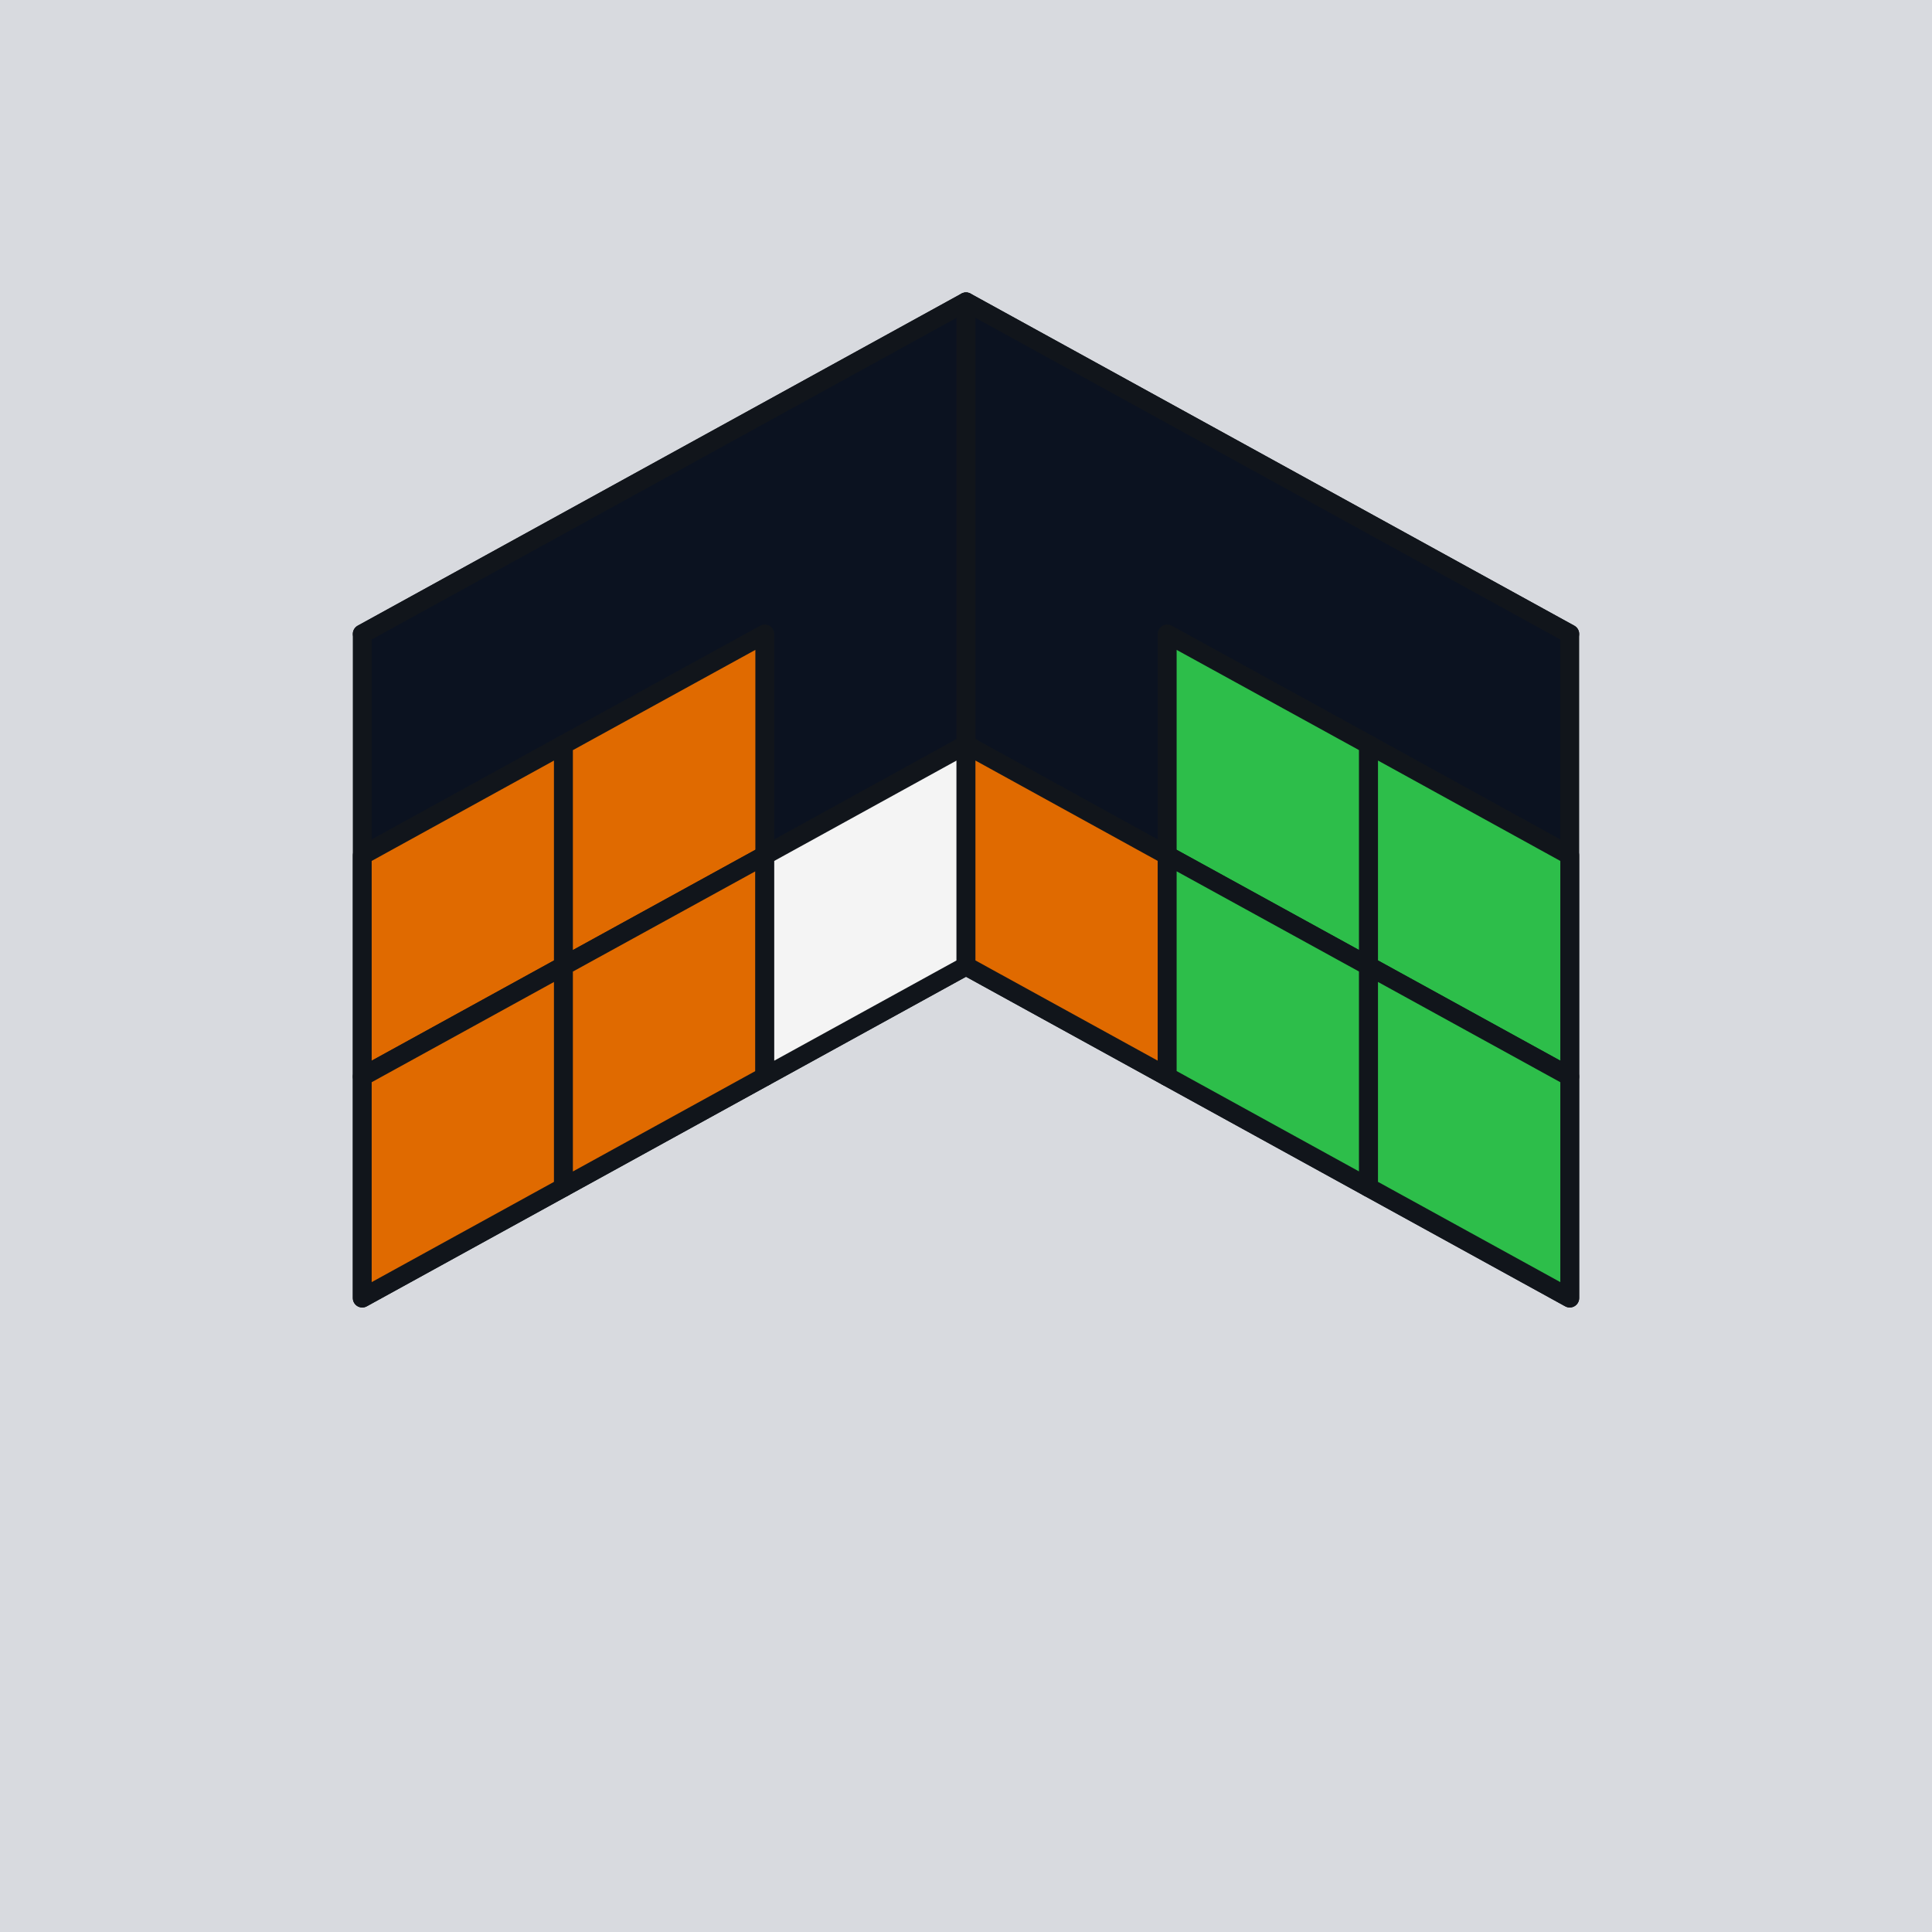
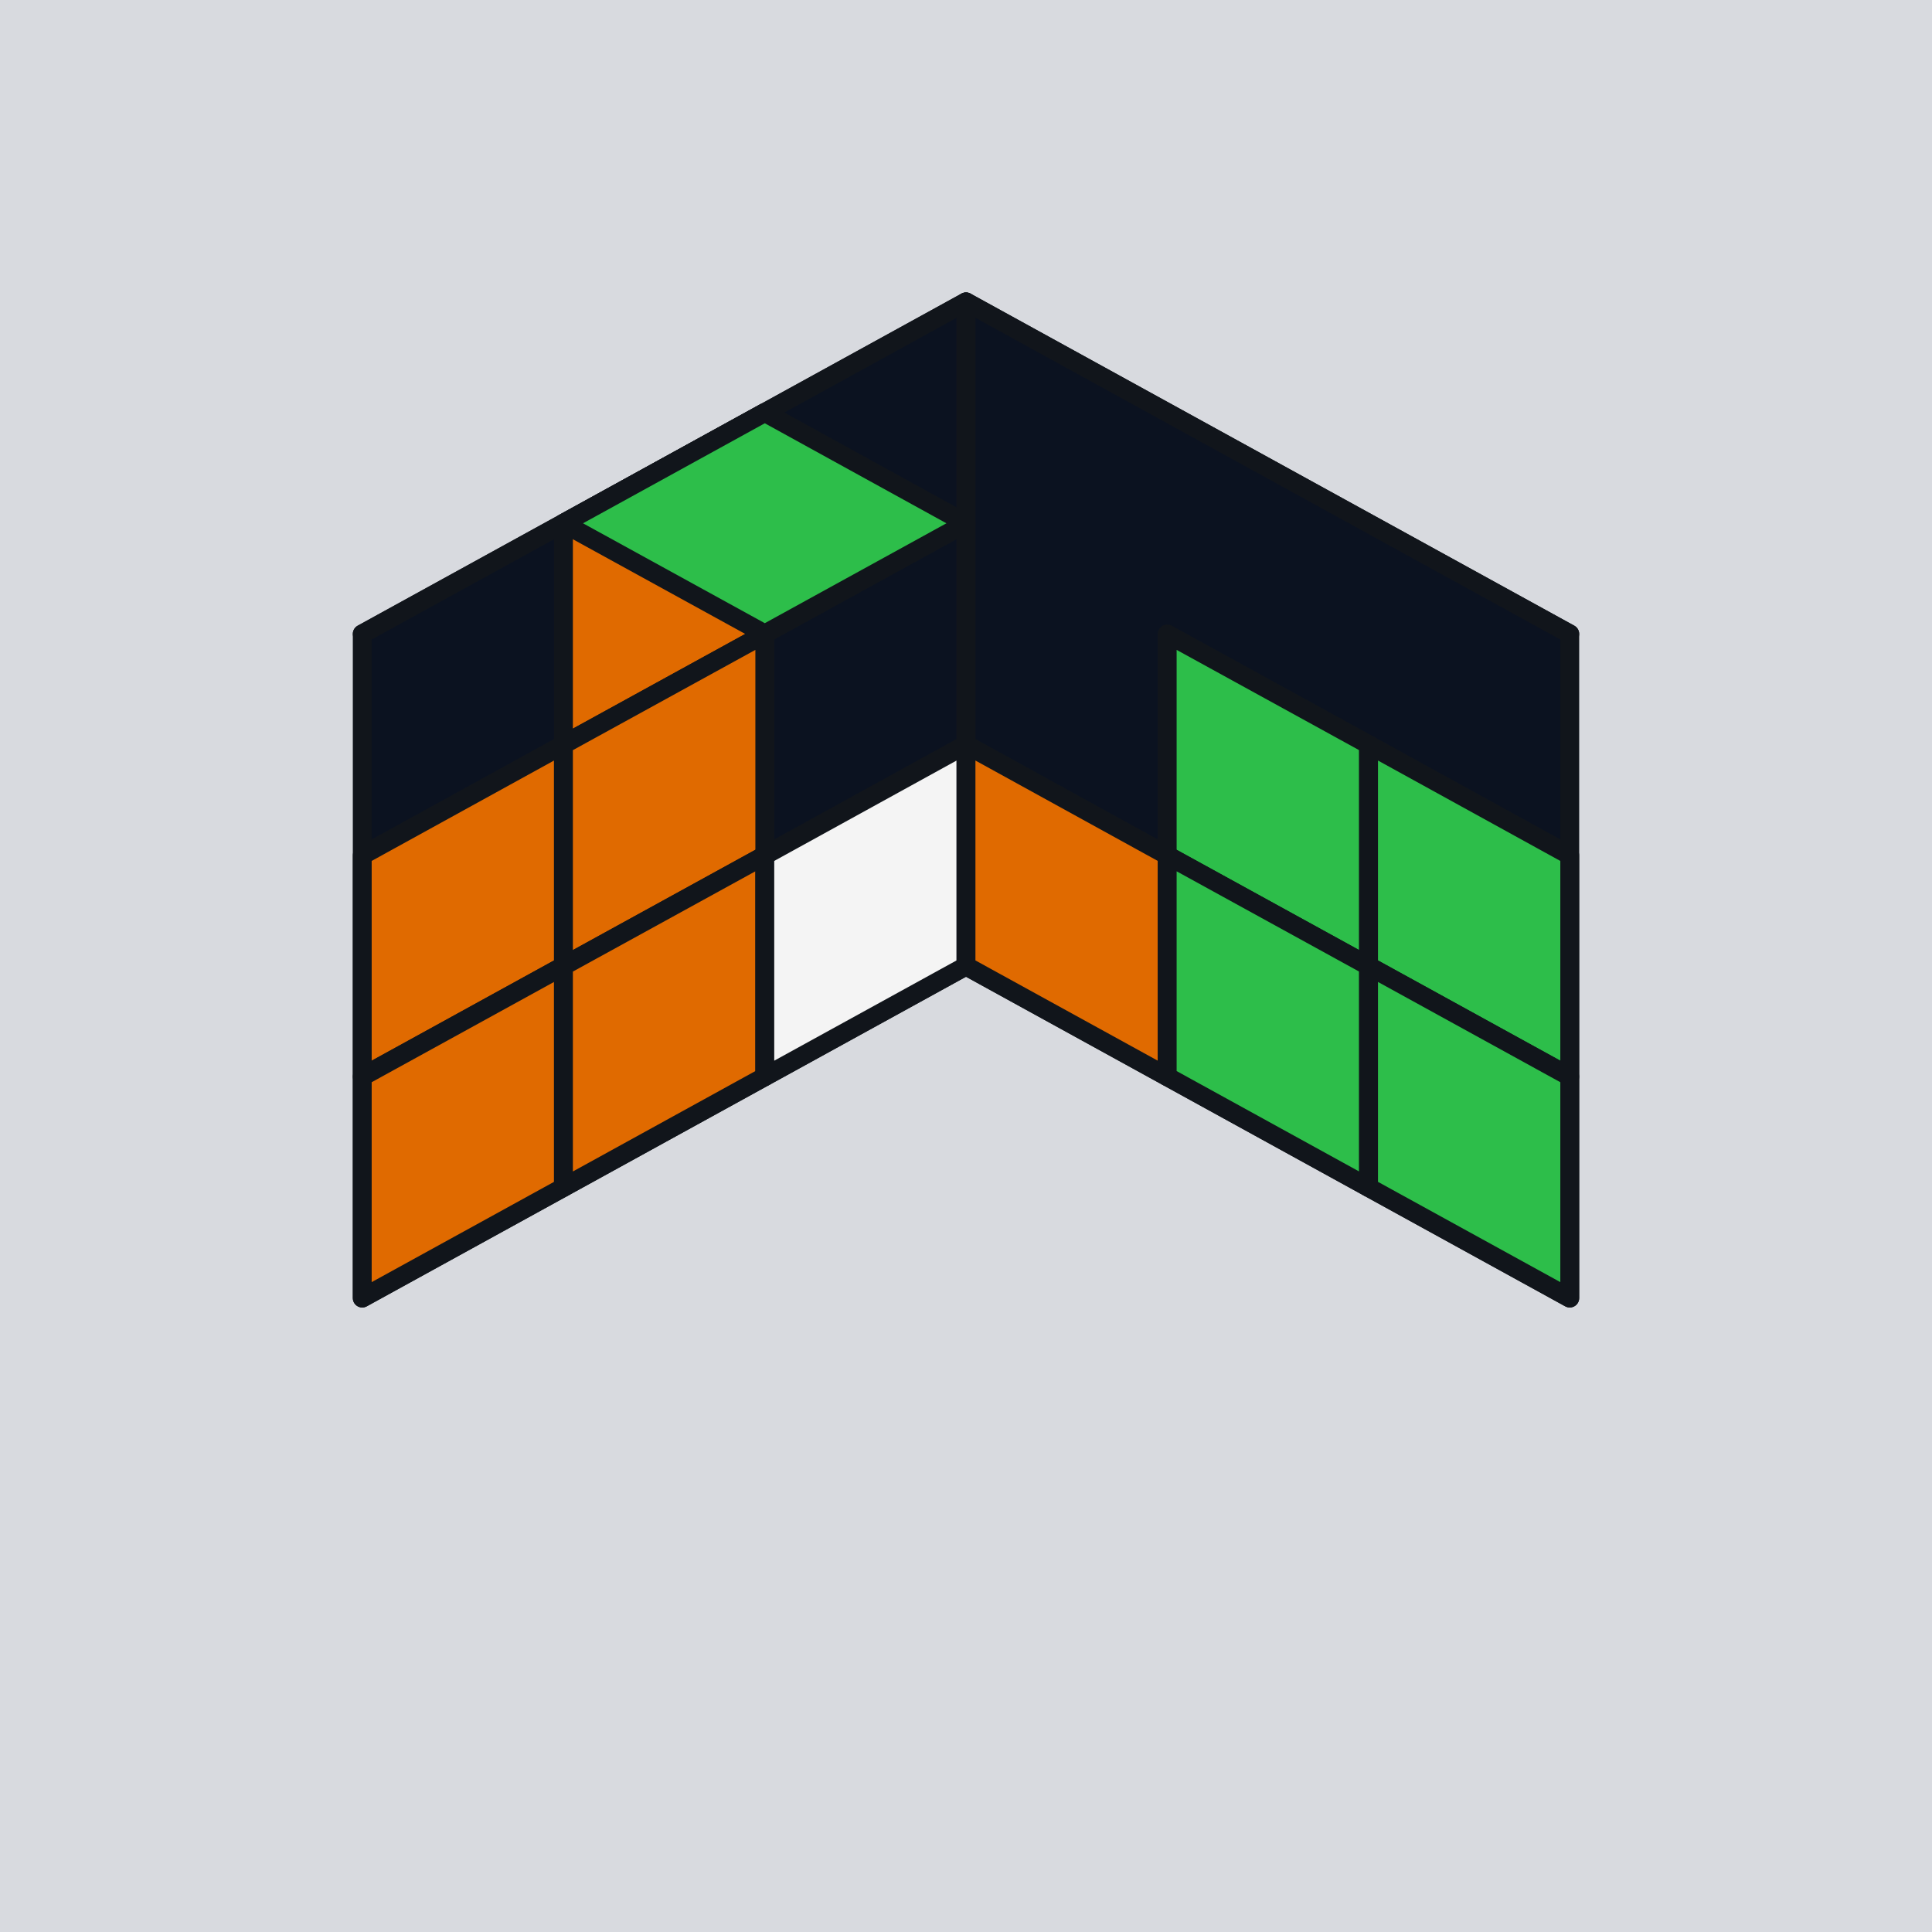
<svg xmlns="http://www.w3.org/2000/svg" viewBox="0 0 128 128">
  <rect x="0" y="0" width="128" height="128" fill="#D8DADF" />
  <polygon points="64.00,64.00 104.00,42.00 64.00,20.00 24.00,42.00" fill="#0B1220" stroke="#11151B" stroke-width="1.25" stroke-linejoin="round" />
  <polygon points="24.00,42.00 64.00,20.00 64.00,64.00 24.00,86.00" fill="#0B1220" stroke="#11151B" stroke-width="1.25" stroke-linejoin="round" />
  <polygon points="64.00,20.00 104.00,42.00 104.00,86.00 64.00,64.00" fill="#0B1220" stroke="#11151B" stroke-width="1.25" stroke-linejoin="round" />
+   <polygon points="37.33,34.67 50.67,27.33 50.67,42.00 37.33,49.33" fill="#E06A00" stroke="#11151B" stroke-width="1.25" stroke-linejoin="round" />
  <polygon points="24.00,56.67 37.33,49.33 37.33,64.00 24.00,71.33" fill="#E06A00" stroke="#11151B" stroke-width="1.25" stroke-linejoin="round" />
  <polygon points="37.33,49.33 50.67,42.00 50.67,56.67 37.33,64.00" fill="#E06A00" stroke="#11151B" stroke-width="1.25" stroke-linejoin="round" />
  <polygon points="24.00,71.33 37.33,64.00 37.33,78.67 24.00,86.00" fill="#E06A00" stroke="#11151B" stroke-width="1.25" stroke-linejoin="round" />
  <polygon points="37.33,64.00 50.67,56.67 50.67,71.33 37.33,78.67" fill="#E06A00" stroke="#11151B" stroke-width="1.25" stroke-linejoin="round" />
  <polygon points="50.67,56.67 64.00,49.33 64.00,64.00 50.67,71.33" fill="#F4F4F4" stroke="#11151B" stroke-width="1.25" stroke-linejoin="round" />
  <polygon points="77.33,42.00 90.67,49.33 90.67,64.00 77.33,56.67" fill="#2DBE4A" stroke="#11151B" stroke-width="1.25" stroke-linejoin="round" />
  <polygon points="90.67,49.33 104.00,56.67 104.00,71.33 90.67,64.00" fill="#2DBE4A" stroke="#11151B" stroke-width="1.25" stroke-linejoin="round" />
  <polygon points="64.00,49.33 77.33,56.67 77.33,71.33 64.00,64.00" fill="#E06A00" stroke="#11151B" stroke-width="1.25" stroke-linejoin="round" />
  <polygon points="77.33,56.67 90.67,64.00 90.67,78.67 77.33,71.33" fill="#2DBE4A" stroke="#11151B" stroke-width="1.25" stroke-linejoin="round" />
  <polygon points="90.67,64.00 104.00,71.33 104.00,86.00 90.67,78.67" fill="#2DBE4A" stroke="#11151B" stroke-width="1.25" stroke-linejoin="round" />
+   <polygon points="50.67,42.00 64.00,34.67 50.67,27.33 37.33,34.67" fill="#2DBE4A" stroke="#11151B" stroke-width="1.25" stroke-linejoin="round" />
</svg>
